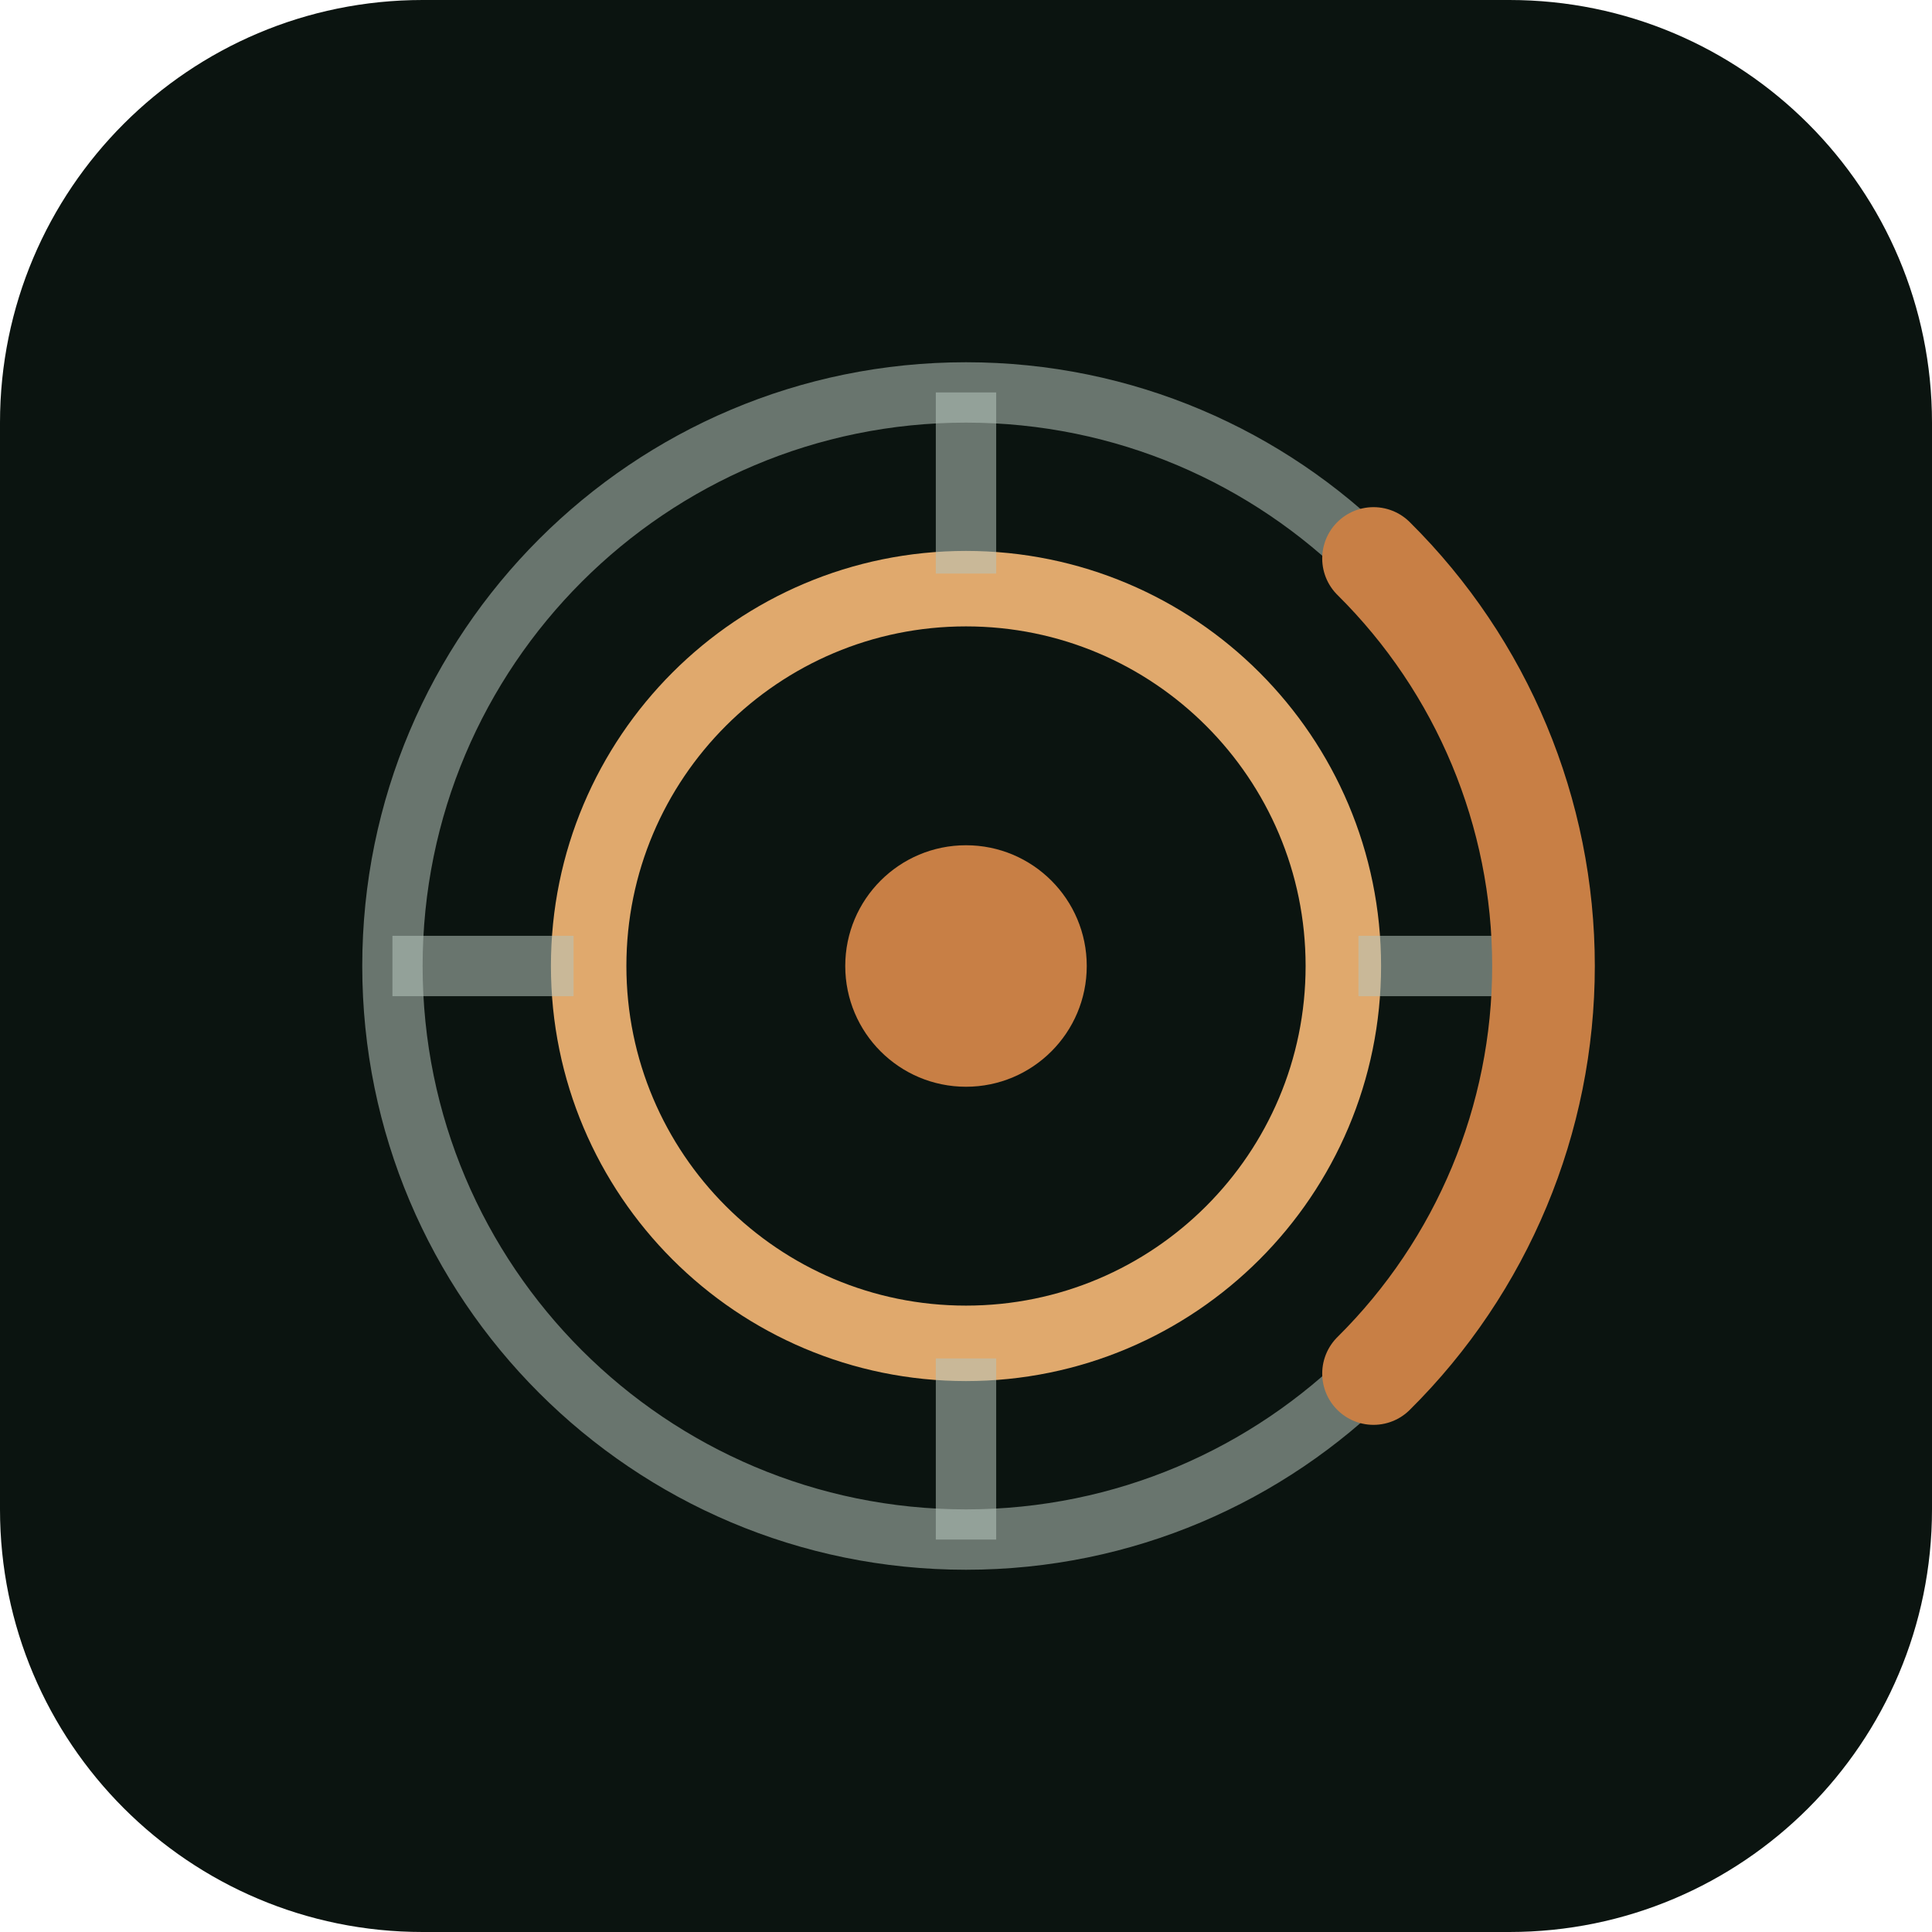
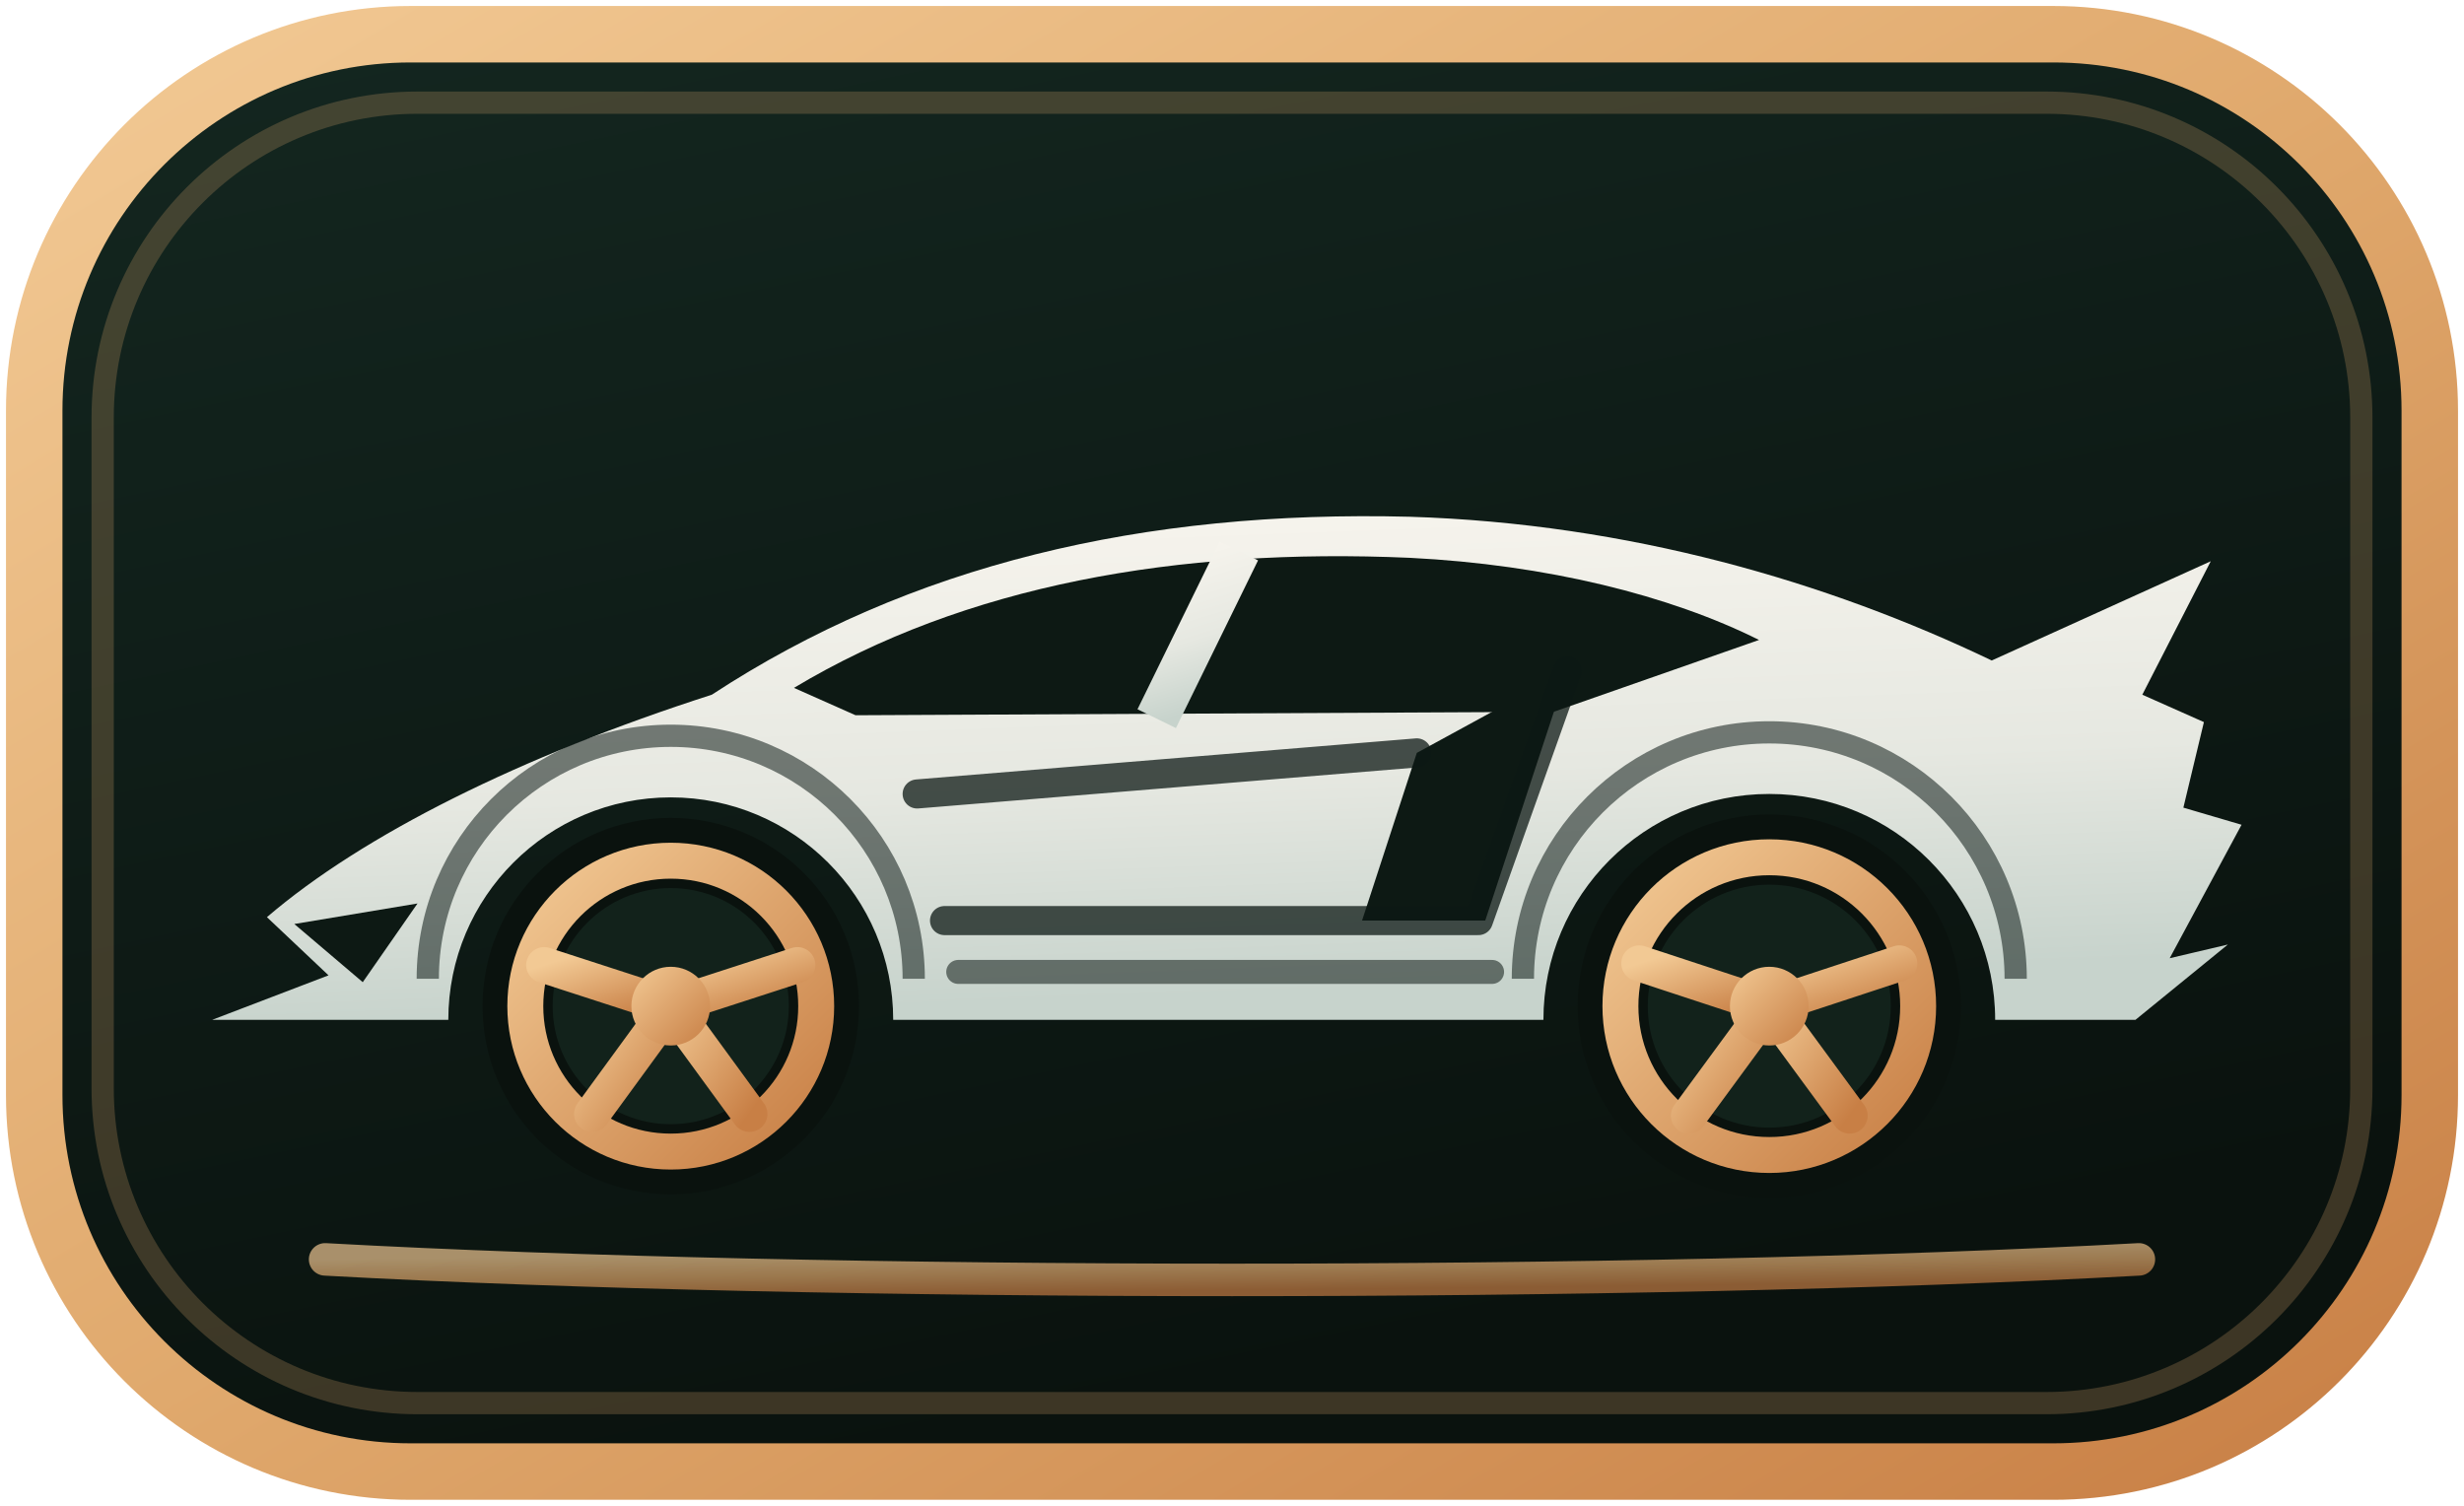
- <svg xmlns="http://www.w3.org/2000/svg" viewBox="0 0 64 64" role="img">
-   <rect width="64" height="64" rx="14" fill="#0B1410" />
-   <circle cx="32" cy="32" r="19" fill="none" stroke="#B7C4BB" stroke-width="2" opacity=".55" />
-   <circle cx="32" cy="32" r="12.5" fill="none" stroke="#E0A96D" stroke-width="2.5" />
-   <circle cx="32" cy="32" r="4" fill="#C87F45" />
-   <g stroke="#B7C4BB" stroke-width="2" opacity=".55">
-     <path d="M32 13v6M32 45v6M13 32h6M45 32h6" />
+ <svg xmlns="http://www.w3.org/2000/svg" viewBox="0 0 72 44" role="img" aria-label="АвтоТехСервис">
+   <defs>
+     <linearGradient id="shield" x1="0" y1="0" x2=".35" y2="1">
+       <stop offset="0" stop-color="#142720" />
+       <stop offset=".55" stop-color="#0E1B16" />
+       <stop offset="1" stop-color="#0A120E" />
+     </linearGradient>
+     <linearGradient id="brass" x1="0" y1="0" x2="1" y2="1">
+       <stop offset="0" stop-color="#F2C994" />
+       <stop offset=".5" stop-color="#E0A96D" />
+       <stop offset="1" stop-color="#C87F45" />
+     </linearGradient>
+     <linearGradient id="body" x1="0" y1="0" x2=".15" y2="1">
+       <stop offset="0" stop-color="#F8F5EE" />
+       <stop offset=".58" stop-color="#E6E8E1" />
+       <stop offset="1" stop-color="#C7D3CC" />
+     </linearGradient>
+     <linearGradient id="rim" x1="0" y1="0" x2="1" y2="1">
+       <stop offset="0" stop-color="#F2C994" />
+       <stop offset="1" stop-color="#C87F45" />
+     </linearGradient>
+   </defs>
+   <rect x="1" y="1" width="70" height="42" rx="11" fill="url(#shield)" stroke="url(#brass)" stroke-width="1.65" />
+   <rect x="3" y="3" width="66" height="38" rx="9.2" fill="none" stroke="#E0A96D" stroke-opacity=".24" stroke-width=".65" />
+   <path fill="url(#body)" d="     M 6.2 29.8     L 9.6 28.5     L 7.8 26.8     C 10.6 24.4, 15.2 22.1, 20.8 20.3     C 26.6 16.5, 33.4 14.9, 41.2 15.1     C 47.6 15.3, 53.4 17.0, 58.2 19.3     L 64.6 16.4     L 62.6 20.3     L 64.4 21.1     L 63.8 23.6     L 65.5 24.1     L 63.4 28.0     L 65.1 27.6     L 62.4 29.8     L 58.3 29.8     A 6.6 6.6 0 0 0 45.1 29.8     L 26.1 29.8     A 6.5 6.5 0 0 0 13.1 29.8     Z" />
+   <path d="M12.5 28.6 A 7.1 7.1 0 0 1 26.7 28.6" fill="none" stroke="#0E1B16" stroke-width=".65" stroke-opacity=".55" />
+   <path d="M44.5 28.6 A 7.2 7.2 0 0 1 58.9 28.6" fill="none" stroke="#0E1B16" stroke-width=".65" stroke-opacity=".55" />
+   <path fill="#0D1914" d="     M 23.2 20.1     C 28.2 17.1, 34.4 16.0, 41.2 16.3     C 45.2 16.5, 48.8 17.4, 51.4 18.7     L 45.4 20.8     L 25.0 20.9     Z" />
+   <line x1="36.2" y1="16.1" x2="33.8" y2="21.0" stroke="url(#body)" stroke-width="1.25" />
+   <path fill="#0D1914" d="M 41.4 22.0 L 45.8 19.6 L 43.4 26.9 L 39.8 26.9 Z" />
+   <path d="M 26.8 23.2 L 41.4 22.0 M 27.6 26.9 L 43.2 26.9 L 45.8 19.6" fill="none" stroke="#0D1914" stroke-width=".85" stroke-opacity=".75" stroke-linecap="round" stroke-linejoin="round" />
+   <path d="M 28.0 28.4 L 43.6 28.4" fill="none" stroke="#0D1914" stroke-width=".7" stroke-opacity=".55" stroke-linecap="round" />
+   <polygon points="8.6,27.0 12.2,26.4 10.6,28.7" fill="#0D1914" />
+   <g>
+     <circle cx="19.6" cy="29.4" r="5.5" fill="#0A120E" />
+     <circle cx="19.6" cy="29.4" r="4.25" fill="none" stroke="url(#rim)" stroke-width="1.05" />
+     <circle cx="19.6" cy="29.4" r="3.45" fill="#12221B" />
+     <g stroke="url(#rim)" stroke-width="1.05" stroke-linecap="round">
+       <line x1="19.6" y1="29.4" x2="19.6" y2="25.5" />
+       <line x1="19.6" y1="29.4" x2="23.3" y2="28.2" />
+       <line x1="19.6" y1="29.4" x2="21.9" y2="32.55" />
+       <line x1="19.6" y1="29.4" x2="17.3" y2="32.55" />
+       <line x1="19.6" y1="29.4" x2="15.9" y2="28.2" />
+     </g>
+     <circle cx="19.6" cy="29.4" r="1.15" fill="url(#rim)" />
+     <circle cx="51.7" cy="29.4" r="5.6" fill="#0A120E" />
+     <circle cx="51.7" cy="29.4" r="4.35" fill="none" stroke="url(#rim)" stroke-width="1.05" />
+     <circle cx="51.7" cy="29.4" r="3.55" fill="#12221B" />
+     <g stroke="url(#rim)" stroke-width="1.05" stroke-linecap="round">
+       <line x1="51.7" y1="29.4" x2="51.7" y2="25.4" />
+       <line x1="51.7" y1="29.4" x2="55.5" y2="28.15" />
+       <line x1="51.7" y1="29.4" x2="54.05" y2="32.6" />
+       <line x1="51.7" y1="29.4" x2="49.35" y2="32.6" />
+       <line x1="51.7" y1="29.4" x2="47.9" y2="28.15" />
+     </g>
+     <circle cx="51.7" cy="29.4" r="1.15" fill="url(#rim)" />
  </g>
-   <path d="M45.5 18.5a19 19 0 0 1 0 27" fill="none" stroke="#C87F45" stroke-width="3.4" stroke-linecap="round" />
+   <path d="M 9.5 36.8 C 24 37.6, 48 37.6, 62.5 36.8" fill="none" stroke="url(#brass)" stroke-width=".95" stroke-linecap="round" stroke-opacity=".68" />
</svg>
